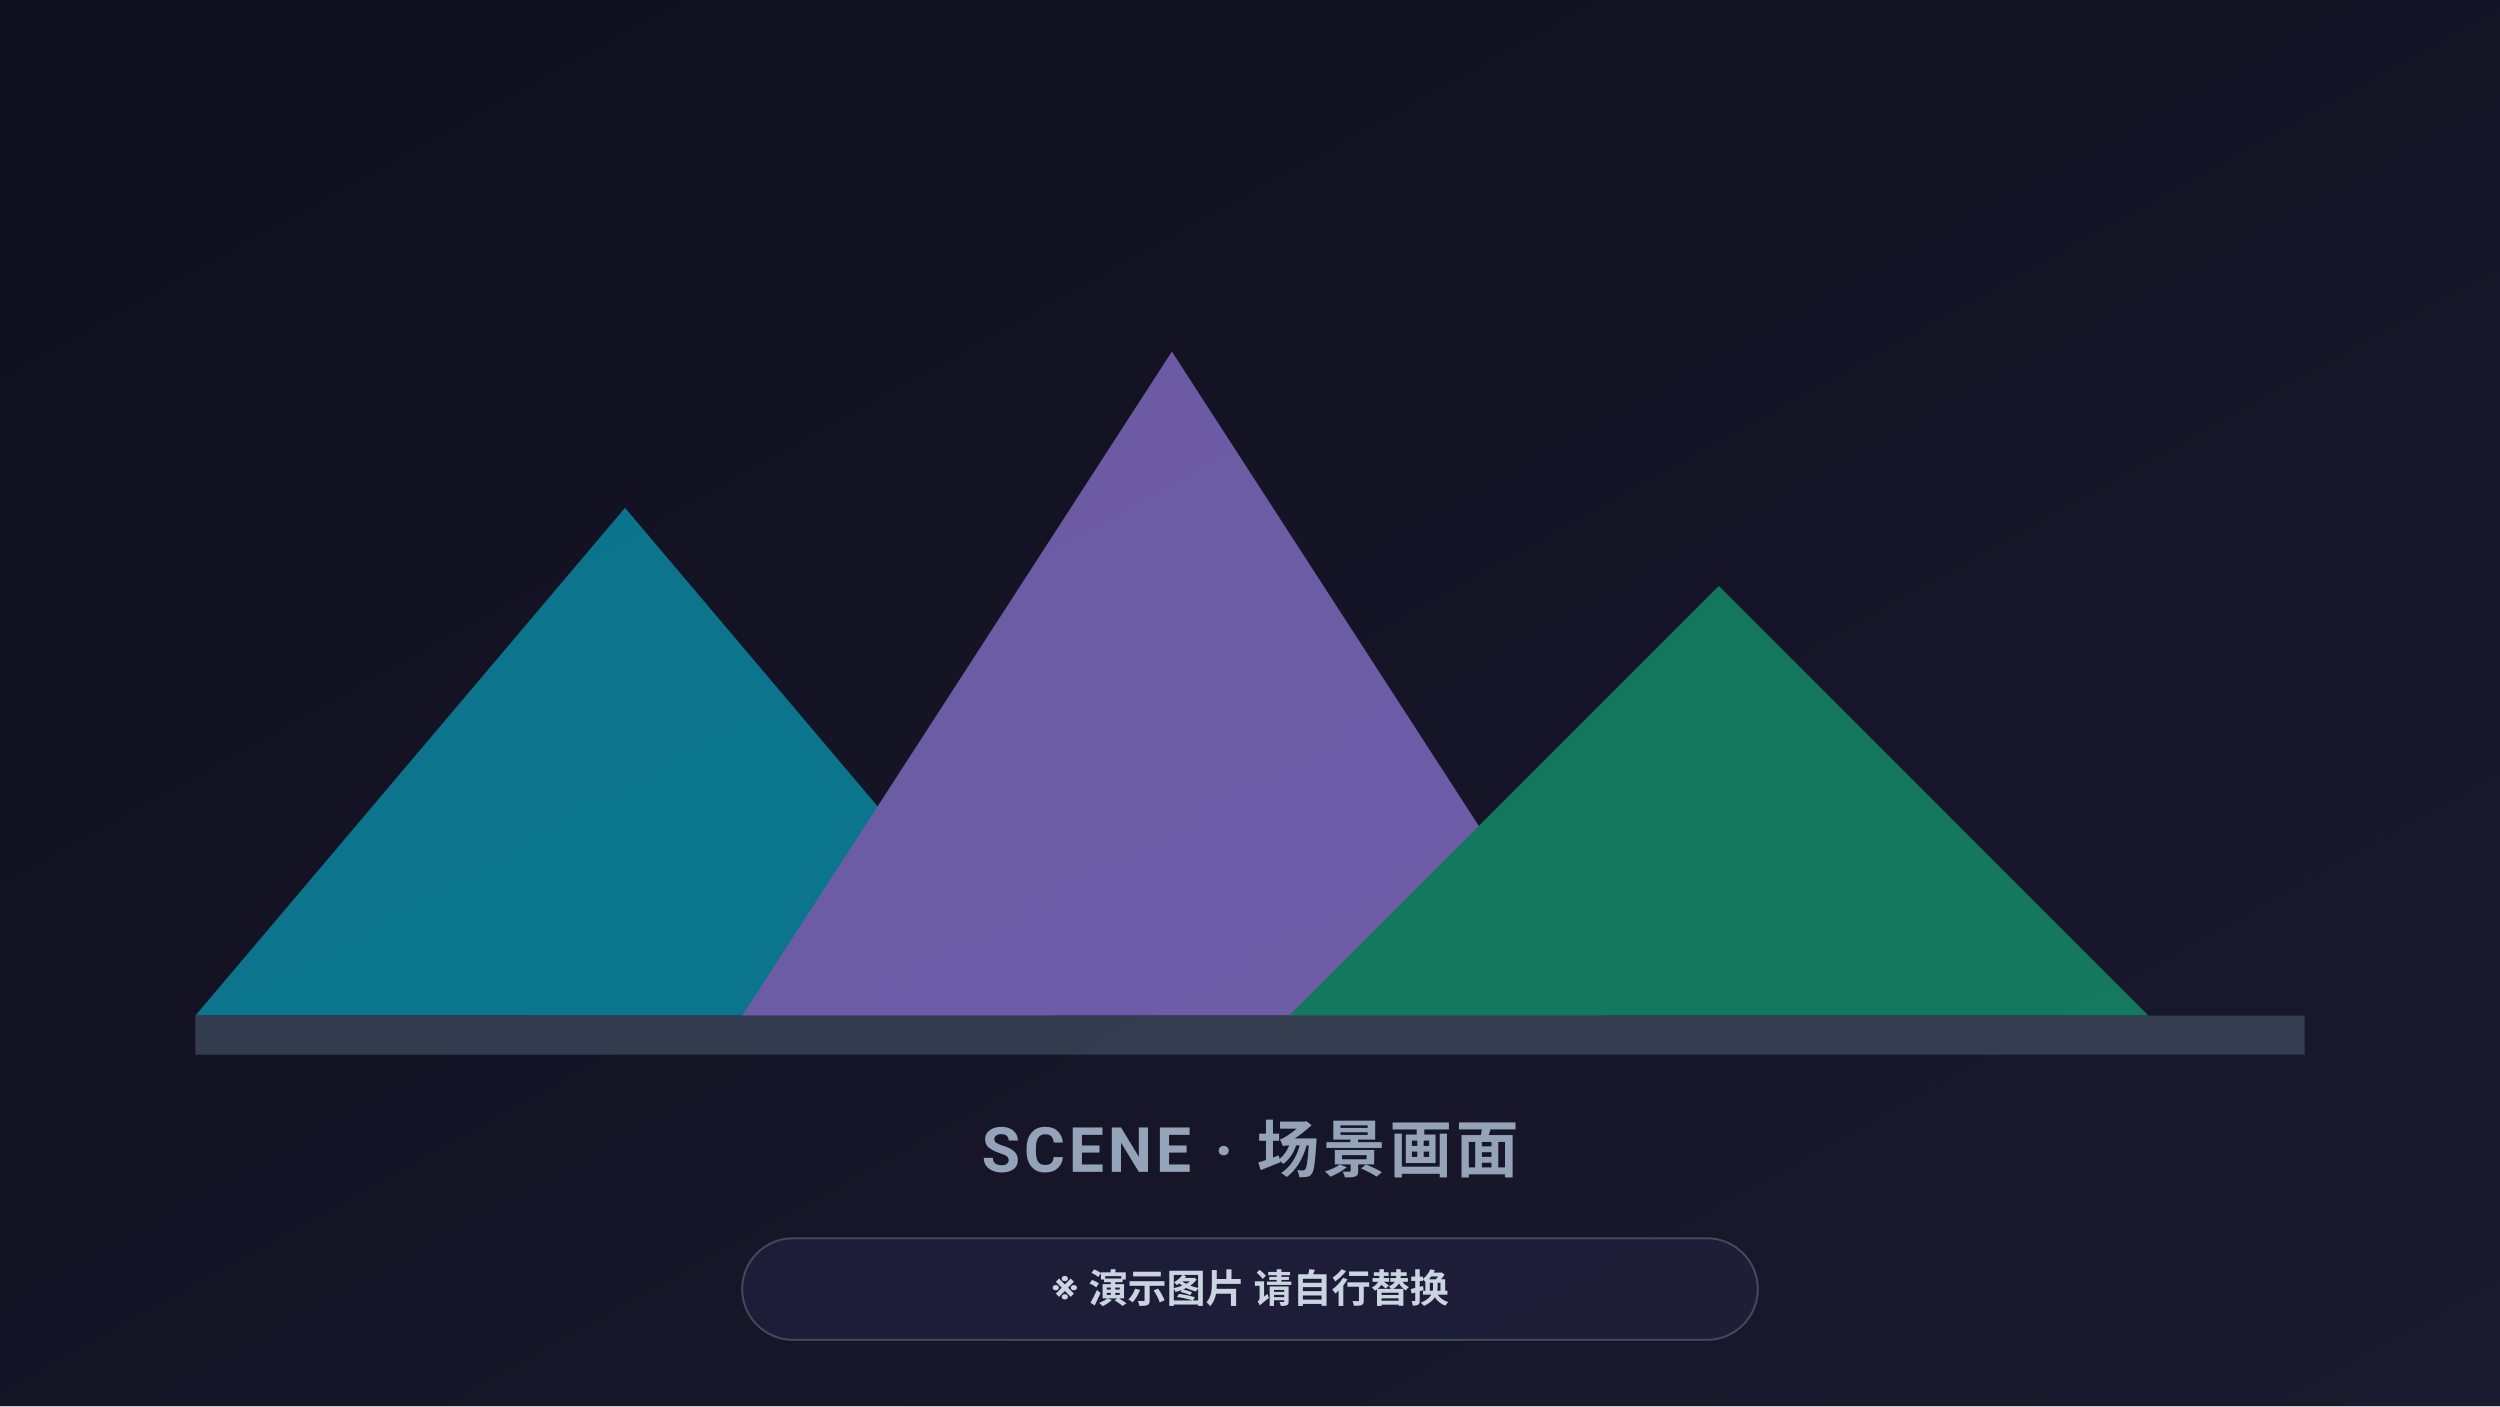
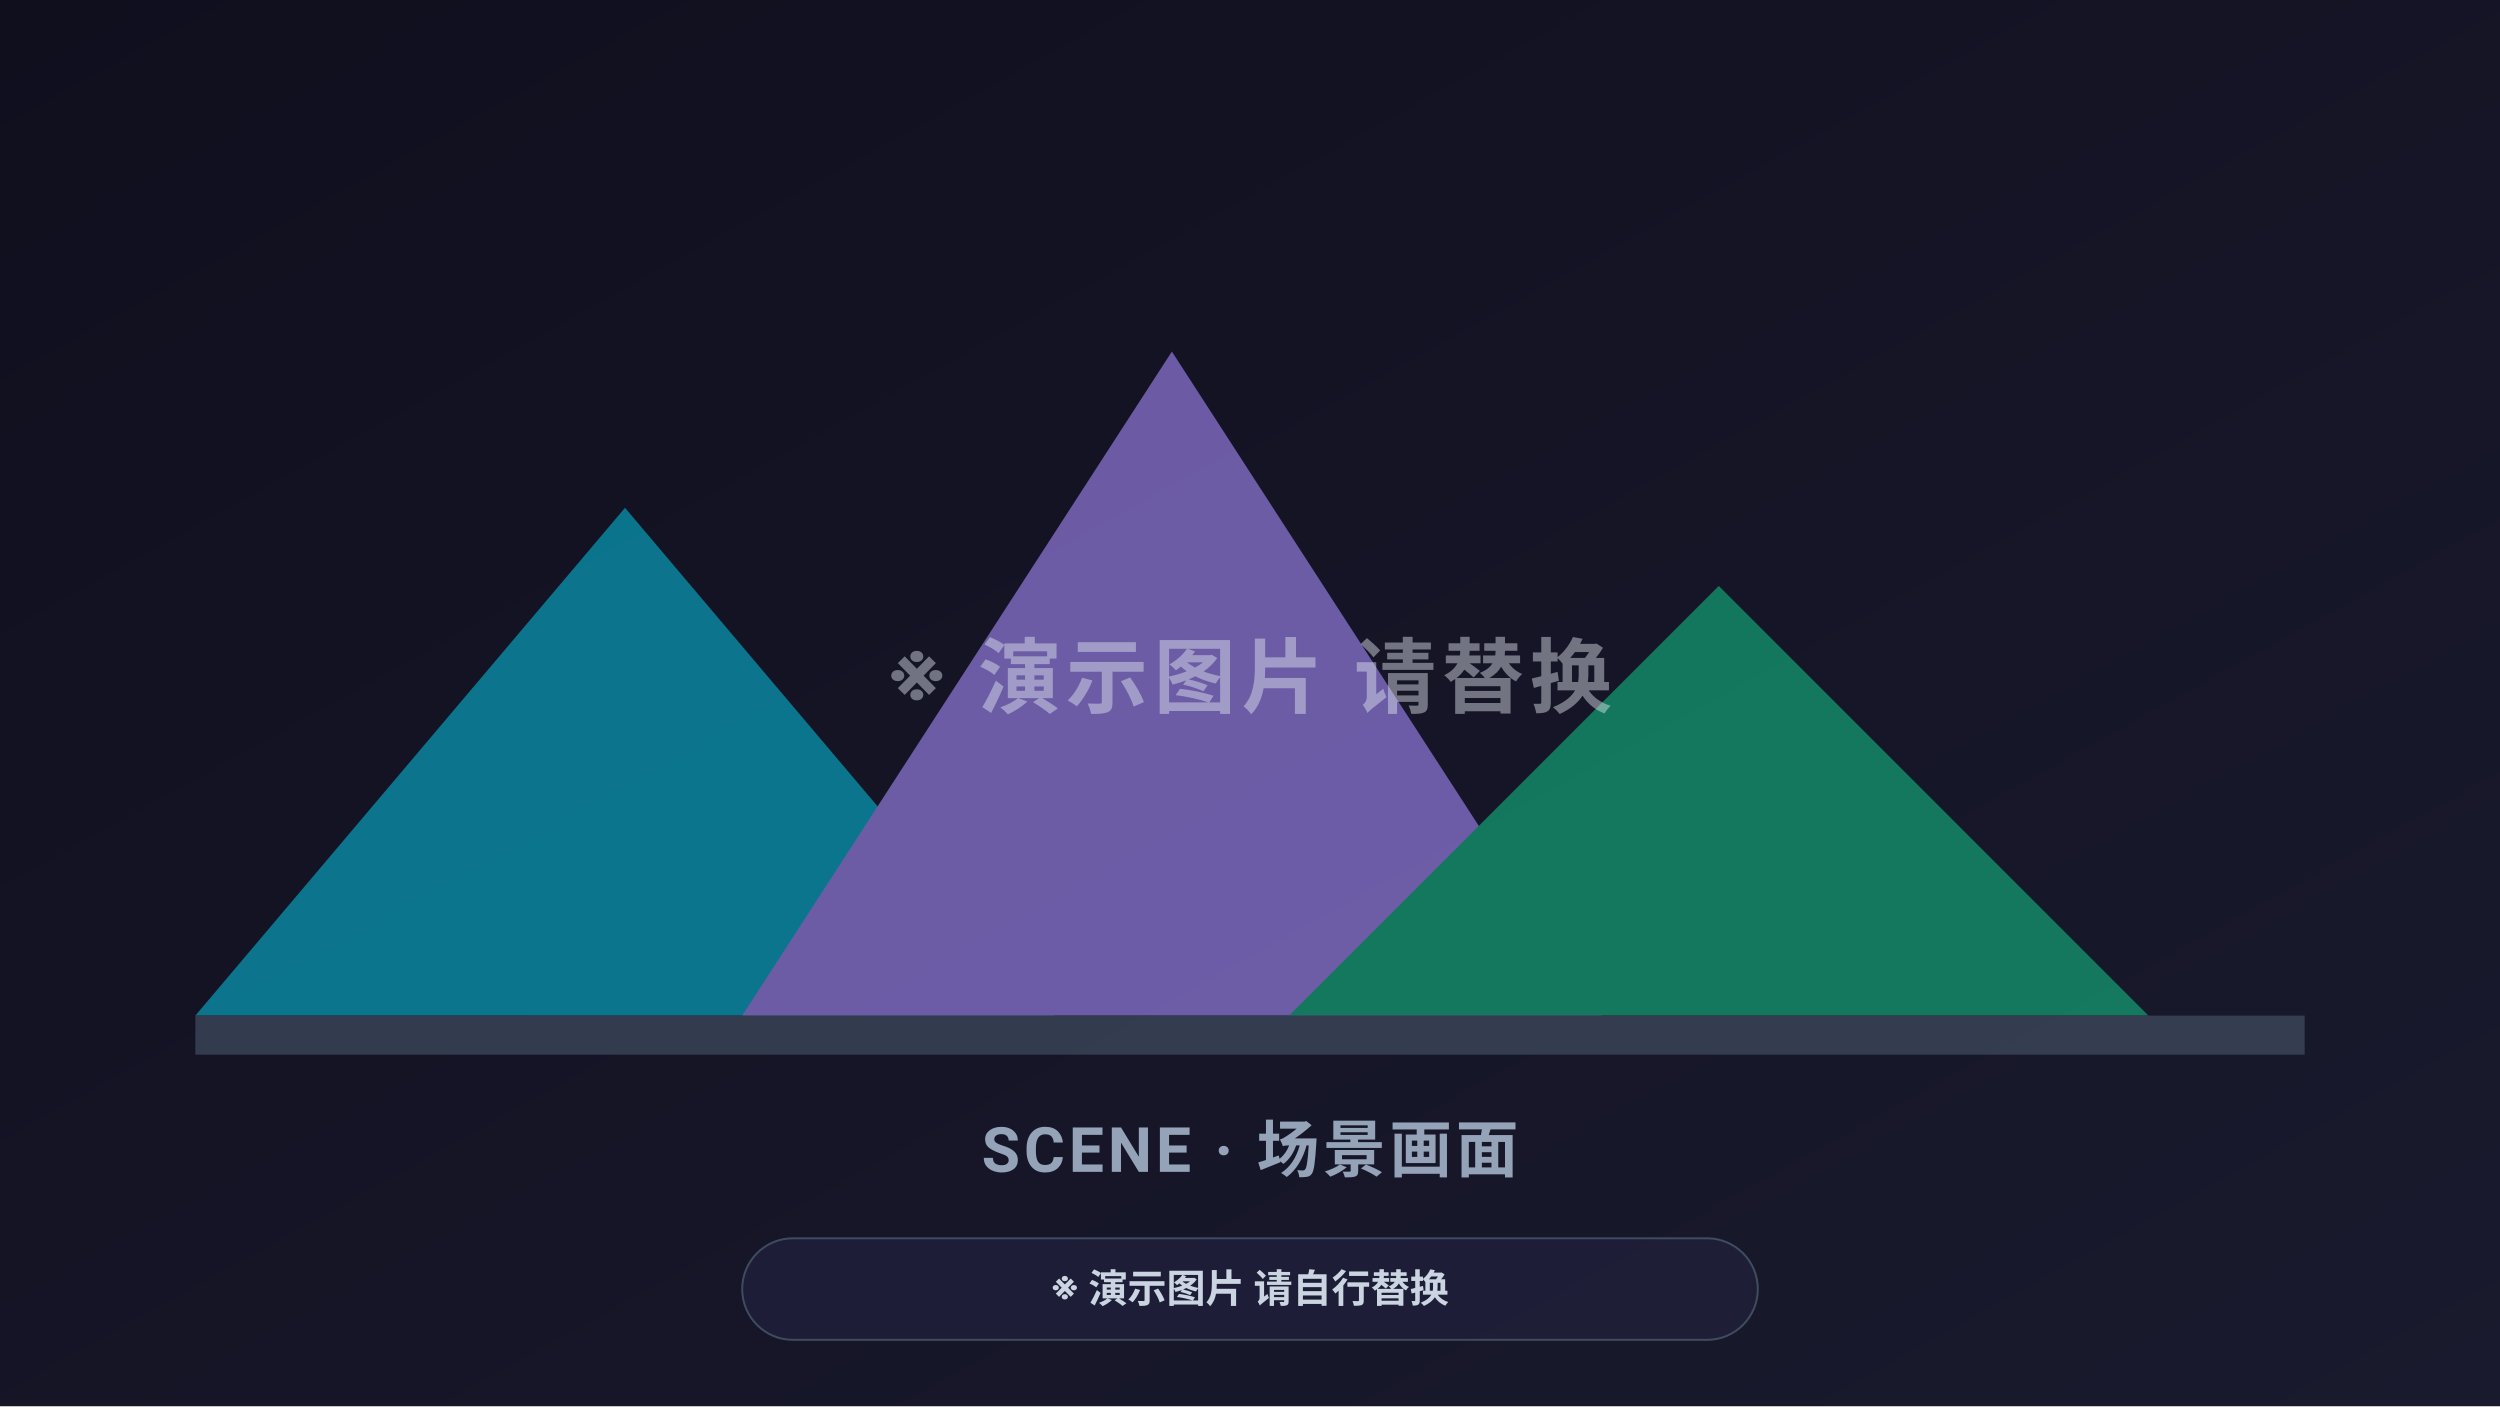
<svg xmlns="http://www.w3.org/2000/svg" viewBox="0 0 1280 720" width="1280" height="720">
  <defs>
    <linearGradient id="bg" x1="0" y1="0" x2="1" y2="1">
      <stop offset="0%" stop-color="#0F0F1E" />
      <stop offset="100%" stop-color="#1A1A2E" />
    </linearGradient>
  </defs>
  <rect width="1280" height="720" fill="url(#bg)" />
  <g opacity="0.6">
    <polygon points="100,520 320,260 540,520" fill="#06B6D4" />
    <polygon points="380,520 600,180 820,520" fill="#A78BFA" />
    <polygon points="660,520 880,300 1100,520" fill="#10B981" />
    <rect x="100" y="520" width="1080" height="20" fill="#475569" />
  </g>
  <text x="640" y="600" text-anchor="middle" font-family="-apple-system,Segoe UI,Roboto,PingFang SC,Microsoft YaHei,sans-serif" font-size="32" font-weight="700" fill="#94A3B8" letter-spacing="2">
    SCENE · 场景画面
  </text>
  <g transform="translate(640,660)">
    <rect x="-260" y="-26" width="520" height="52" rx="26" fill="#1F1F3A" opacity="0.85" stroke="#475569" stroke-width="1" />
    <text x="0" y="6" text-anchor="middle" font-family="-apple-system,Segoe UI,Roboto,PingFang SC,Microsoft YaHei,sans-serif" font-size="20" font-weight="600" fill="#CBD5E1">
      ※ 演示图片  请自行替换
    </text>
  </g>
+   <g opacity="0.45">
+     <text x="640" y="360" text-anchor="middle" font-family="-apple-system,Segoe UI,Roboto,PingFang SC,Microsoft YaHei,sans-serif" font-size="42" font-weight="700" fill="#E2E8F0" letter-spacing="3">
+       ※ 演示图片 请替换
+     </text>
+   </g>
</svg>
